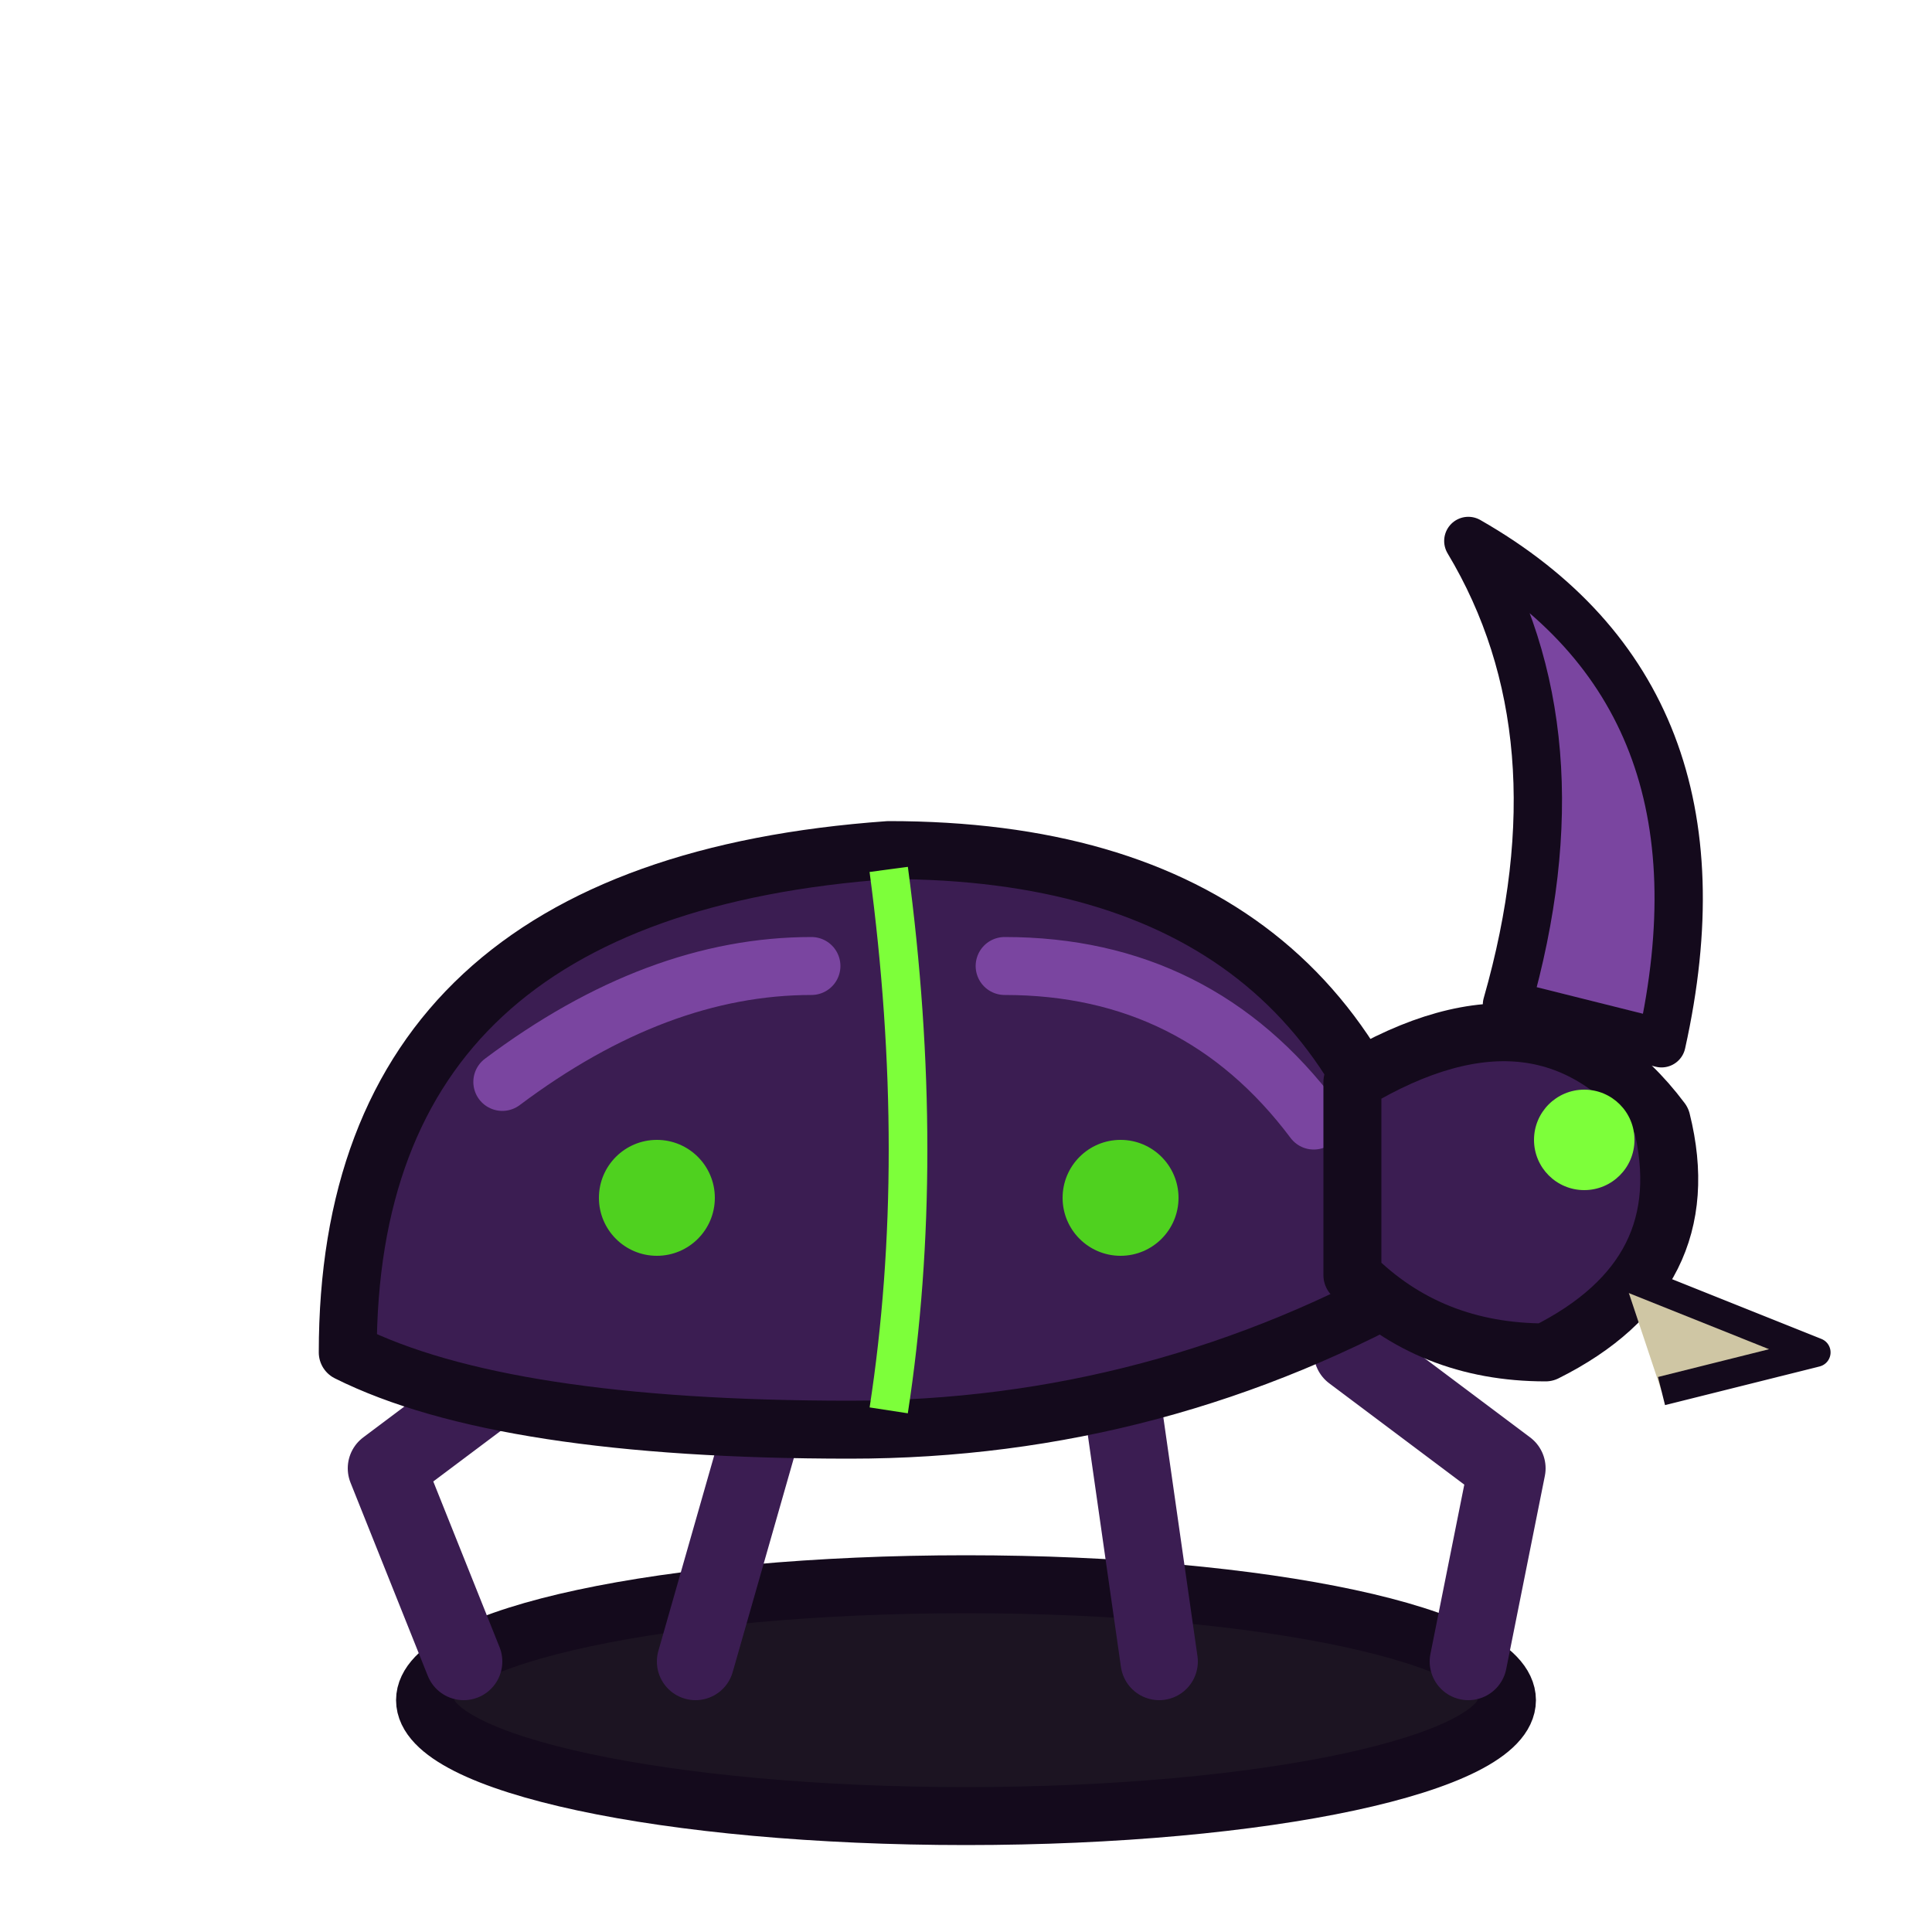
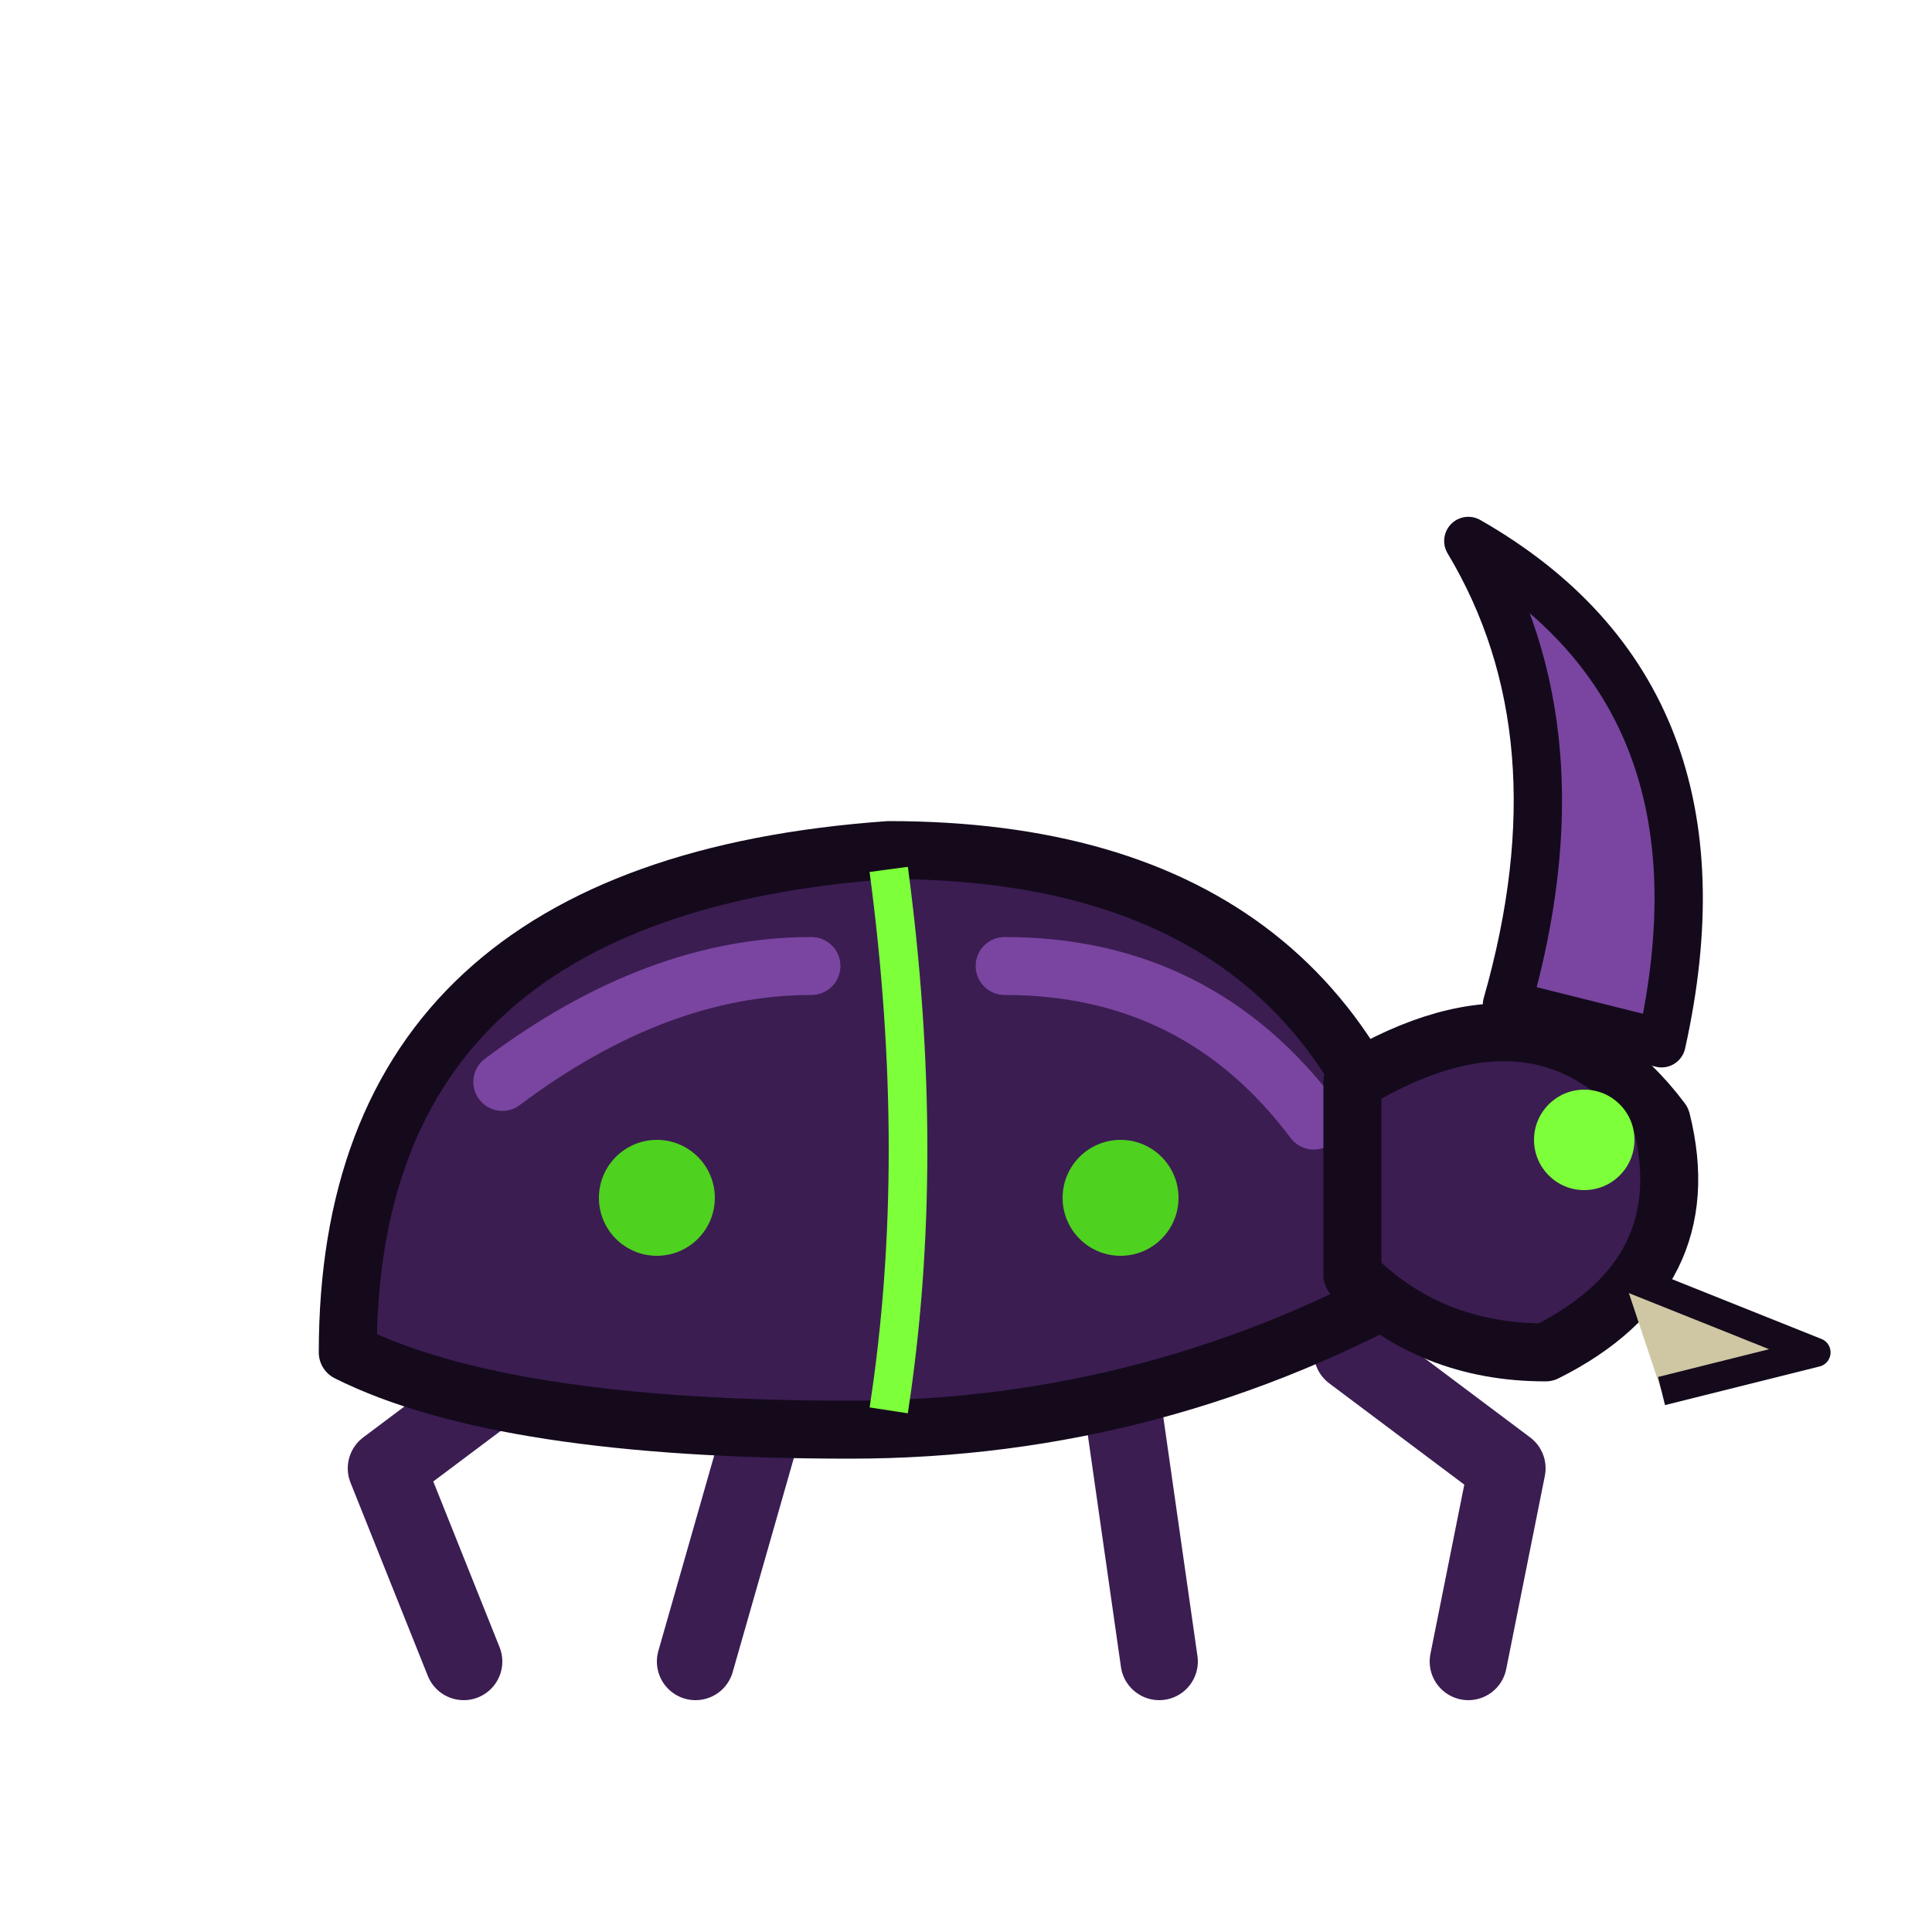
<svg xmlns="http://www.w3.org/2000/svg" viewBox="0 0 100 100">
-   <ellipse cx="50" cy="88" rx="28" ry="6" fill="#1c1422" stroke="#140a1c" stroke-width="3" />
  <path d="M28 70 L20 76 L24 86 M40 72 L36 86 M58 72 L60 86 M70 70 L78 76 L76 86" fill="none" stroke="#3b1d52" stroke-width="4" stroke-linecap="round" stroke-linejoin="round" />
  <path d="M18 70 Q18 46 46 44 Q70 44 74 66 Q60 74 44 74 Q26 74 18 70 Z" fill="#3b1d52" stroke="#140a1c" stroke-width="3" stroke-linejoin="round" />
  <path d="M46 45 Q48 60 46 73" fill="none" stroke="#7dff3a" stroke-width="2" />
  <path d="M26 56 Q34 50 42 50 M52 50 Q62 50 68 58" fill="none" stroke="#7a45a0" stroke-width="3" stroke-linecap="round" />
  <circle cx="34" cy="62" r="3" fill="#4fd11f" />
  <circle cx="58" cy="62" r="3" fill="#4fd11f" />
  <path d="M70 56 Q80 50 86 58 Q88 66 80 70 Q74 70 70 66 Z" fill="#3b1d52" stroke="#140a1c" stroke-width="3" stroke-linejoin="round" />
  <path d="M78 52 Q82 38 76 28 Q90 36 86 54 Z" fill="#7a45a0" stroke="#140a1c" stroke-width="2.5" stroke-linejoin="round" />
  <circle cx="82" cy="59" r="2.6" fill="#7dff3a" />
  <path d="M84 66 L94 70 L86 72" fill="#cfc6a4" stroke="#140a1c" stroke-width="1.5" stroke-linejoin="round" />
</svg>
